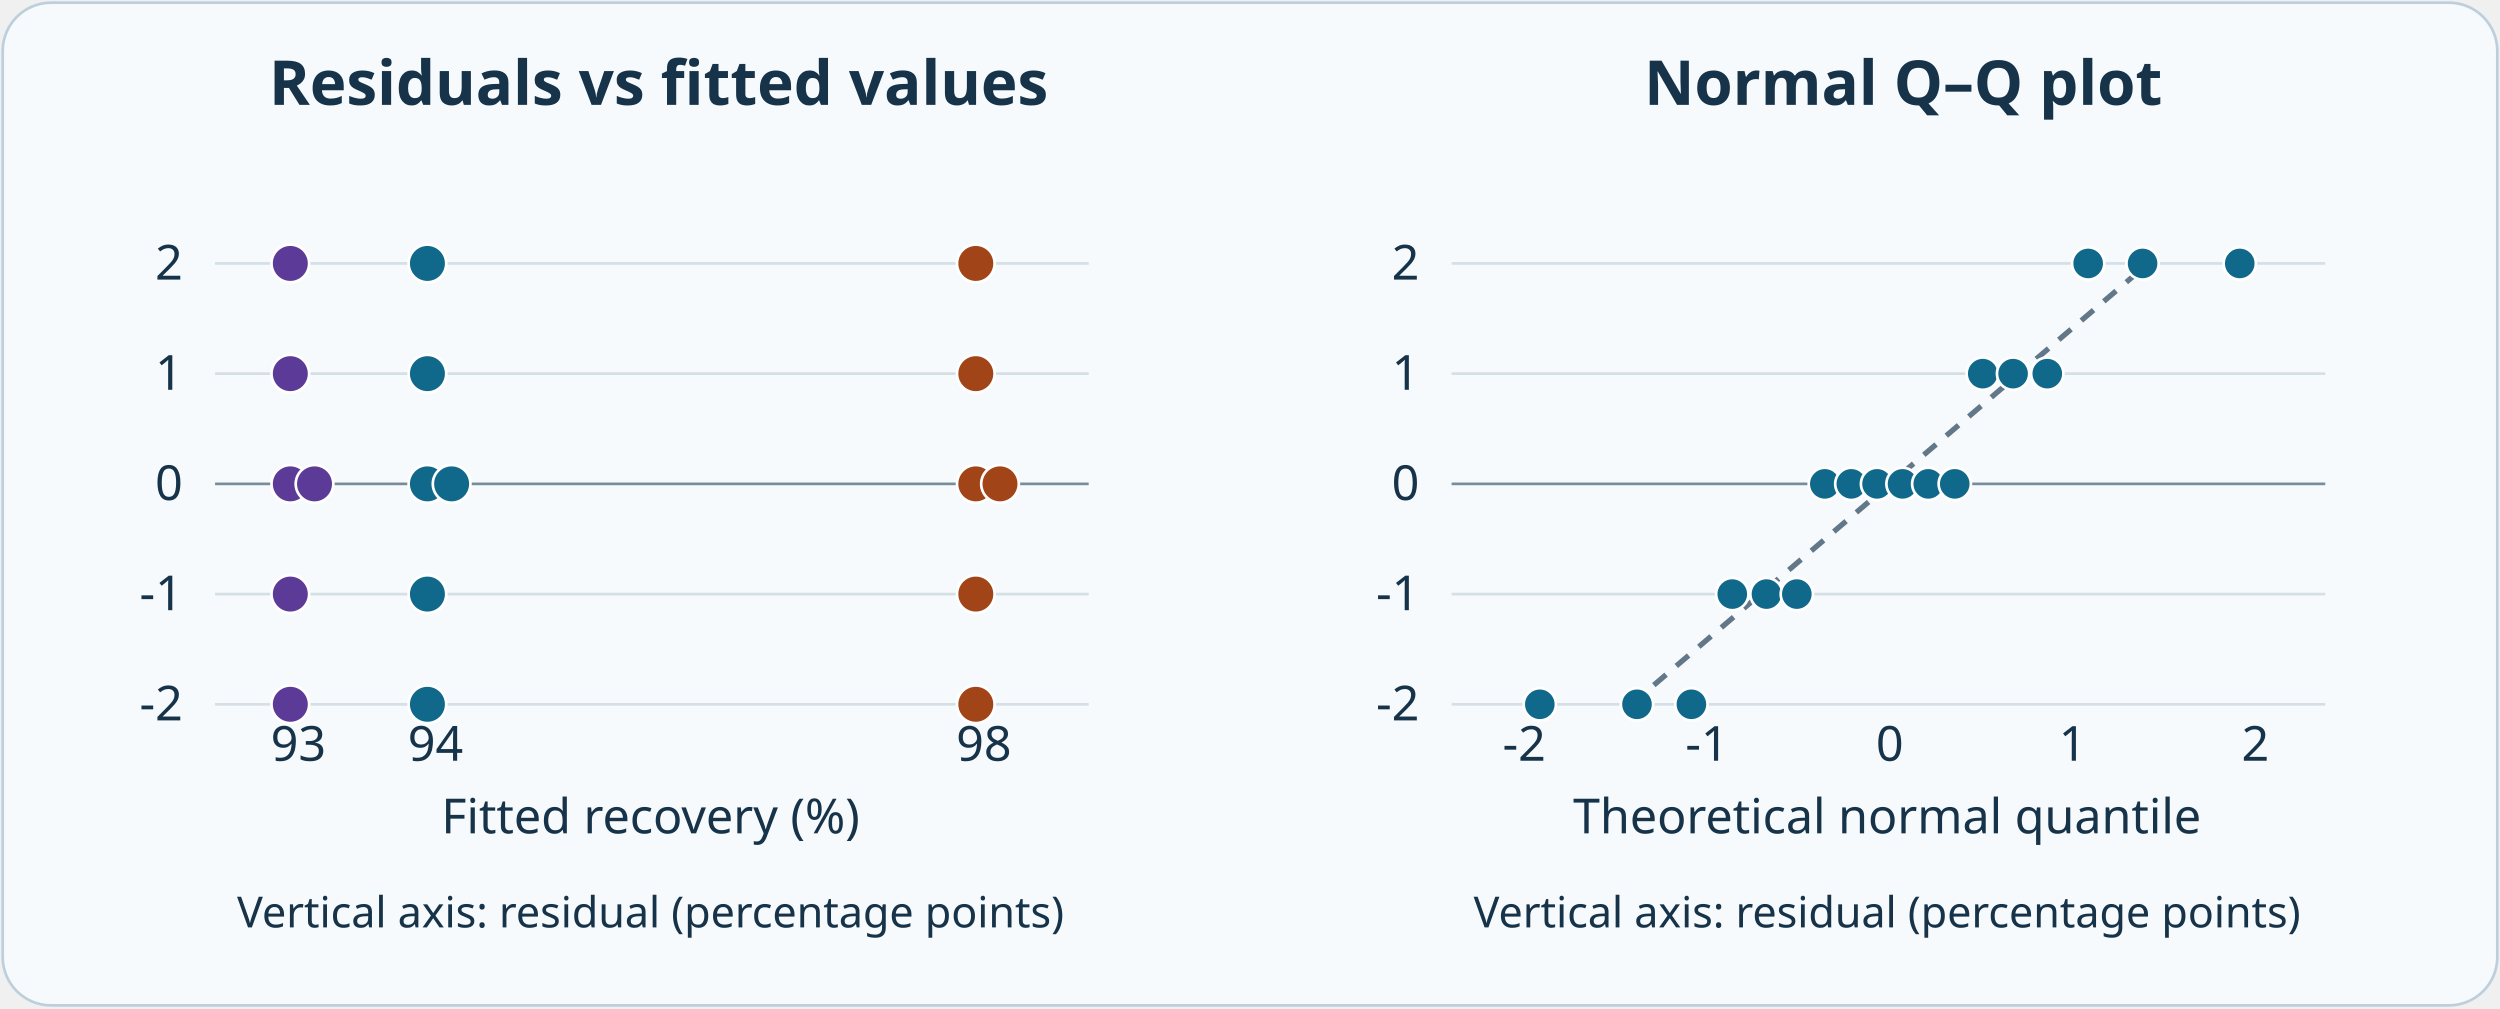
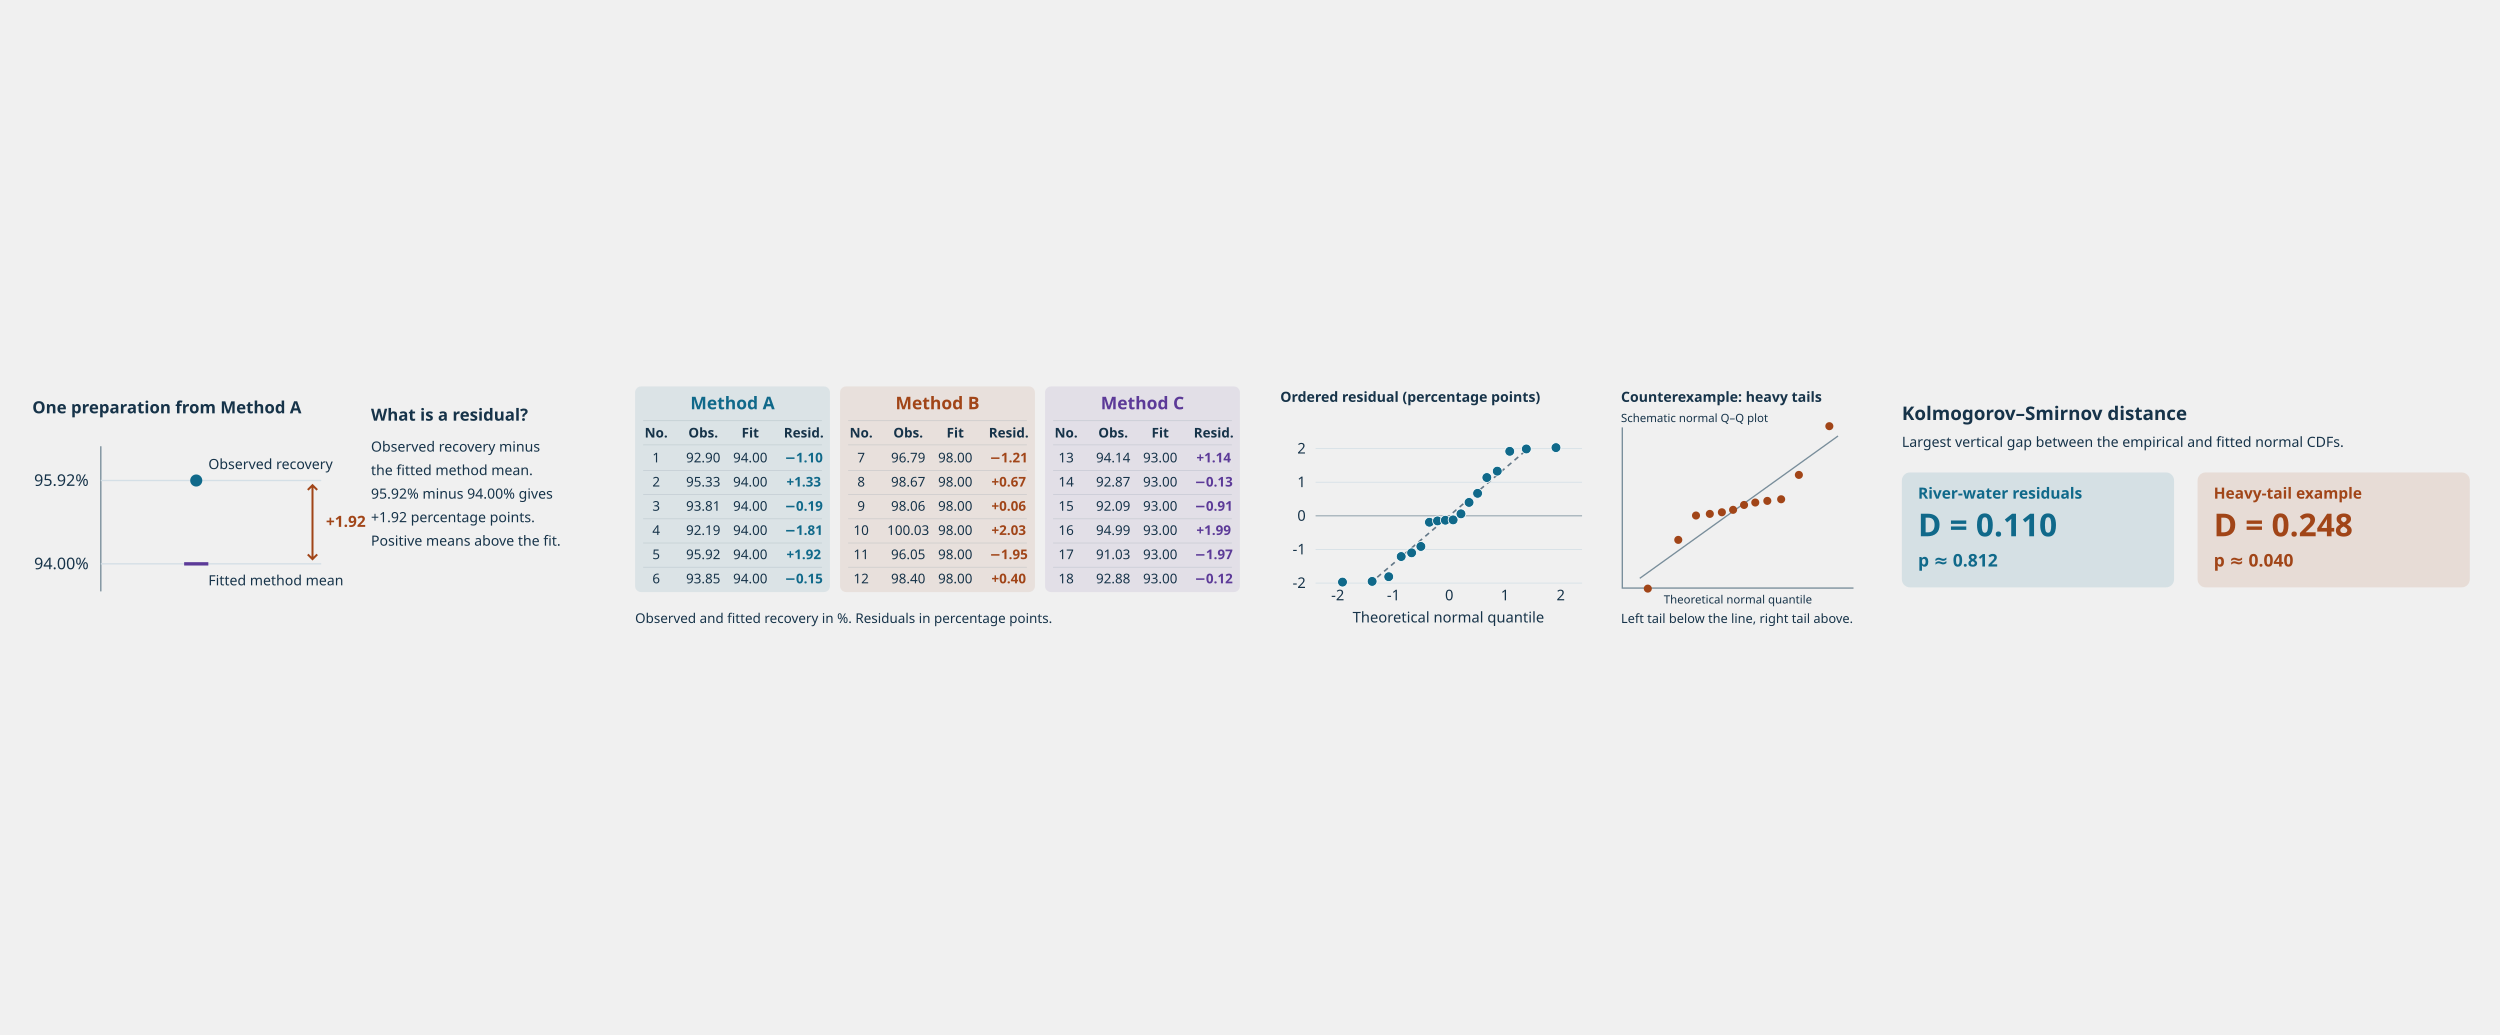
- <svg xmlns="http://www.w3.org/2000/svg" viewBox="0 0 930 375" role="img" aria-labelledby="title desc">
-   <rect x="1" y="1" width="928" height="373" rx="18" fill="#f7fafc" stroke="#bdcfdc" />
-   <g font-family="system-ui, sans-serif">
-     <text x="245" y="39" text-anchor="middle" font-size="23" font-weight="700" fill="#163349">Residuals vs fitted values</text>
-     <text x="708" y="39" text-anchor="middle" font-size="23" font-weight="700" fill="#163349">Normal Q–Q plot</text>
-     <line x1="80.00" y1="262.00" x2="405.00" y2="262.00" stroke="#d4dfe6" stroke-width="1" />
-     <text x="68" y="268" text-anchor="end" font-size="18" font-weight="500" fill="#163349">-2</text>
-     <line x1="80.00" y1="221.00" x2="405.00" y2="221.00" stroke="#d4dfe6" stroke-width="1" />
-     <text x="68" y="227" text-anchor="end" font-size="18" font-weight="500" fill="#163349">-1</text>
-     <line x1="80.00" y1="180.00" x2="405.00" y2="180.00" stroke="#788d9a" stroke-width="1" />
-     <text x="68" y="186" text-anchor="end" font-size="18" font-weight="500" fill="#163349">0</text>
-     <line x1="80.00" y1="139.00" x2="405.00" y2="139.00" stroke="#d4dfe6" stroke-width="1" />
-     <text x="68" y="145" text-anchor="end" font-size="18" font-weight="500" fill="#163349">1</text>
-     <line x1="80.00" y1="98.00" x2="405.00" y2="98.00" stroke="#d4dfe6" stroke-width="1" />
-     <text x="68" y="104" text-anchor="end" font-size="18" font-weight="500" fill="#163349">2</text>
-     <text x="242" y="310" text-anchor="middle" font-size="18" font-weight="500" fill="#163349">Fitted recovery (%)</text>
-     <text x="242" y="345" text-anchor="middle" font-size="16" font-weight="500" fill="#163349">Vertical axis: residual (percentage points)</text>
-     <line x1="540.00" y1="262.00" x2="865.00" y2="262.00" stroke="#d4dfe6" stroke-width="1" />
-     <text x="528" y="268" text-anchor="end" font-size="18" font-weight="500" fill="#163349">-2</text>
-     <line x1="540.00" y1="221.00" x2="865.00" y2="221.00" stroke="#d4dfe6" stroke-width="1" />
-     <text x="528" y="227" text-anchor="end" font-size="18" font-weight="500" fill="#163349">-1</text>
-     <line x1="540.00" y1="180.00" x2="865.00" y2="180.00" stroke="#788d9a" stroke-width="1" />
-     <text x="528" y="186" text-anchor="end" font-size="18" font-weight="500" fill="#163349">0</text>
-     <line x1="540.00" y1="139.00" x2="865.00" y2="139.00" stroke="#d4dfe6" stroke-width="1" />
-     <text x="528" y="145" text-anchor="end" font-size="18" font-weight="500" fill="#163349">1</text>
-     <line x1="540.00" y1="98.00" x2="865.00" y2="98.00" stroke="#d4dfe6" stroke-width="1" />
-     <text x="528" y="104" text-anchor="end" font-size="18" font-weight="500" fill="#163349">2</text>
-     <text x="702" y="310" text-anchor="middle" font-size="18" font-weight="500" fill="#163349">Theoretical normal quantile</text>
-     <text x="702" y="345" text-anchor="middle" font-size="16" font-weight="500" fill="#163349">Vertical axis: residual (percentage points)</text>
-     <text x="162.0" y="283" text-anchor="middle" font-size="18" font-weight="500" fill="#163349">94</text>
-     <circle cx="159.00" cy="221.00" r="7" fill="#10698a" stroke="white" stroke-width="1" />
-     <circle cx="159.00" cy="139.00" r="7" fill="#10698a" stroke="white" stroke-width="1" />
-     <circle cx="159.00" cy="180.00" r="7" fill="#10698a" stroke="white" stroke-width="1" />
-     <circle cx="159.00" cy="262.00" r="7" fill="#10698a" stroke="white" stroke-width="1" />
-     <circle cx="159.00" cy="98.00" r="7" fill="#10698a" stroke="white" stroke-width="1" />
-     <circle cx="168.00" cy="180.00" r="7" fill="#10698a" stroke="white" stroke-width="1" />
-     <text x="366.0" y="283" text-anchor="middle" font-size="18" font-weight="500" fill="#163349">98</text>
-     <circle cx="363.00" cy="221.00" r="7" fill="#a14518" stroke="white" stroke-width="1" />
-     <circle cx="363.00" cy="139.00" r="7" fill="#a14518" stroke="white" stroke-width="1" />
-     <circle cx="363.00" cy="180.00" r="7" fill="#a14518" stroke="white" stroke-width="1" />
-     <circle cx="363.00" cy="98.00" r="7" fill="#a14518" stroke="white" stroke-width="1" />
-     <circle cx="363.00" cy="262.00" r="7" fill="#a14518" stroke="white" stroke-width="1" />
-     <circle cx="372.00" cy="180.00" r="7" fill="#a14518" stroke="white" stroke-width="1" />
-     <text x="111.0" y="283" text-anchor="middle" font-size="18" font-weight="500" fill="#163349">93</text>
-     <circle cx="108.00" cy="139.00" r="7" fill="#5c3a98" stroke="white" stroke-width="1" />
-     <circle cx="108.00" cy="180.00" r="7" fill="#5c3a98" stroke="white" stroke-width="1" />
-     <circle cx="108.00" cy="221.00" r="7" fill="#5c3a98" stroke="white" stroke-width="1" />
-     <circle cx="108.00" cy="98.00" r="7" fill="#5c3a98" stroke="white" stroke-width="1" />
-     <circle cx="108.00" cy="262.00" r="7" fill="#5c3a98" stroke="white" stroke-width="1" />
-     <circle cx="117.00" cy="180.00" r="7" fill="#5c3a98" stroke="white" stroke-width="1" />
-     <line x1="606.85" y1="262.00" x2="799.15" y2="98.00" stroke="#627787" stroke-width="2" stroke-dasharray="6 5" />
-     <circle cx="572.81" cy="262.00" r="6" fill="#10698a" stroke="white" stroke-width="1" />
-     <circle cx="608.96" cy="262.00" r="6" fill="#10698a" stroke="white" stroke-width="1" />
-     <circle cx="629.20" cy="262.00" r="6" fill="#10698a" stroke="white" stroke-width="1" />
-     <circle cx="644.41" cy="221.00" r="6" fill="#10698a" stroke="white" stroke-width="1" />
-     <circle cx="657.13" cy="221.00" r="6" fill="#10698a" stroke="white" stroke-width="1" />
-     <circle cx="668.42" cy="221.00" r="6" fill="#10698a" stroke="white" stroke-width="1" />
-     <circle cx="678.83" cy="180.00" r="6" fill="#10698a" stroke="white" stroke-width="1" />
-     <circle cx="688.69" cy="180.00" r="6" fill="#10698a" stroke="white" stroke-width="1" />
-     <circle cx="698.26" cy="180.00" r="6" fill="#10698a" stroke="white" stroke-width="1" />
-     <circle cx="707.74" cy="180.00" r="6" fill="#10698a" stroke="white" stroke-width="1" />
-     <circle cx="717.31" cy="180.00" r="6" fill="#10698a" stroke="white" stroke-width="1" />
-     <circle cx="727.17" cy="180.00" r="6" fill="#10698a" stroke="white" stroke-width="1" />
-     <circle cx="737.58" cy="139.00" r="6" fill="#10698a" stroke="white" stroke-width="1" />
-     <circle cx="748.87" cy="139.00" r="6" fill="#10698a" stroke="white" stroke-width="1" />
-     <circle cx="761.59" cy="139.00" r="6" fill="#10698a" stroke="white" stroke-width="1" />
-     <circle cx="776.80" cy="98.00" r="6" fill="#10698a" stroke="white" stroke-width="1" />
-     <circle cx="797.04" cy="98.00" r="6" fill="#10698a" stroke="white" stroke-width="1" />
-     <circle cx="833.19" cy="98.00" r="6" fill="#10698a" stroke="white" stroke-width="1" />
-     <text x="567" y="283" text-anchor="middle" font-size="18" font-weight="500" fill="#163349">-2</text>
-     <text x="635" y="283" text-anchor="middle" font-size="18" font-weight="500" fill="#163349">-1</text>
-     <text x="703" y="283" text-anchor="middle" font-size="18" font-weight="500" fill="#163349">0</text>
-     <text x="771" y="283" text-anchor="middle" font-size="18" font-weight="500" fill="#163349">1</text>
-     <text x="839" y="283" text-anchor="middle" font-size="18" font-weight="500" fill="#163349">2</text>
+ <svg xmlns="http://www.w3.org/2000/svg" viewBox="0 0 930 385" font-family="system-ui, sans-serif">
+   <g data-svg-stage="0" transform="translate(0 140) scale(.25)">
+     <g fill="#163349">
+       <text x="48" y="55" font-size="25" font-weight="700">One preparation from Method A</text>
+       <path d="M150 320V104" fill="none" stroke="#788d9a" stroke-width="2" />
+       <path d="M150 155H478 M150 279H478" fill="none" stroke="#d4dfe6" stroke-width="2" />
+       <text x="132" y="163" text-anchor="end" font-size="24">95.92%</text>
+       <text x="132" y="287" text-anchor="end" font-size="24">94.00%</text>
+       <circle cx="292" cy="155" r="9" fill="#10698a" />
+       <text x="310" y="138" font-size="21">Observed recovery</text>
+       <path d="M274 279H310" fill="none" stroke="#5c3a98" stroke-width="5" />
+       <text x="310" y="311" font-size="21">Fitted method mean</text>
+       <path d="M465 162V272 m-7-103 7-7 7 7 m-14 96 7 7 7-7" fill="none" stroke="#a14518" stroke-width="3" />
+       <text x="485" y="224" font-size="23" fill="#a14518" font-weight="700">+1.92</text>
+     </g>
+     <g fill="#163349">
+       <text x="552" y="66" font-size="25" font-weight="700">What is a residual?</text>
+       <text x="552" y="112" font-size="21">Observed recovery minus</text>
+       <text x="552" y="147" font-size="21">the fitted method mean.</text>
+       <text x="552" y="182" font-size="21">95.92% minus 94.00% gives</text>
+       <text x="552" y="217" font-size="21">+1.92 percentage points.</text>
+       <text x="552" y="252" font-size="21">Positive means above the fit.</text>
+     </g>
+   </g>
+   <g data-svg-stage="1" transform="translate(232.5 140) scale(.25)" fill="#163349">
+     <g transform="translate(15 0)">
+       <rect y="15" width="290" height="306" rx="9" fill="#10698a" fill-opacity=".09" />
+       <text x="145" y="49" text-anchor="middle" font-size="26" font-weight="700" fill="#10698a">Method A</text>
+       <path d="M12 66H278 M12 102H278 M12 140H278 M12 176H278 M12 212H278 M12 248H278 M12 284H278" fill="none" stroke="#788d9a" opacity=".28" />
+       <g text-anchor="middle" font-size="20">
+         <text y="91" font-weight="650">
+           <tspan x="34">No.</tspan>
+           <tspan x="104">Obs.</tspan>
+           <tspan x="174">Fit</tspan>
+           <tspan x="251">Resid.</tspan>
+         </text>
+         <text y="128">
+           <tspan x="34">1</tspan>
+           <tspan x="104">92.90</tspan>
+           <tspan x="174">94.00</tspan>
+           <tspan x="251" fill="#10698a" font-weight="700">−1.10</tspan>
+         </text>
+         <text y="164">
+           <tspan x="34">2</tspan>
+           <tspan x="104">95.33</tspan>
+           <tspan x="174">94.00</tspan>
+           <tspan x="251" fill="#10698a" font-weight="700">+1.33</tspan>
+         </text>
+         <text y="200">
+           <tspan x="34">3</tspan>
+           <tspan x="104">93.81</tspan>
+           <tspan x="174">94.00</tspan>
+           <tspan x="251" fill="#10698a" font-weight="700">−0.19</tspan>
+         </text>
+         <text y="236">
+           <tspan x="34">4</tspan>
+           <tspan x="104">92.19</tspan>
+           <tspan x="174">94.00</tspan>
+           <tspan x="251" fill="#10698a" font-weight="700">−1.81</tspan>
+         </text>
+         <text y="272">
+           <tspan x="34">5</tspan>
+           <tspan x="104">95.92</tspan>
+           <tspan x="174">94.00</tspan>
+           <tspan x="251" fill="#10698a" font-weight="700">+1.92</tspan>
+         </text>
+         <text y="308">
+           <tspan x="34">6</tspan>
+           <tspan x="104">93.85</tspan>
+           <tspan x="174">94.00</tspan>
+           <tspan x="251" fill="#10698a" font-weight="700">−0.15</tspan>
+         </text>
+       </g>
+     </g>
+     <g transform="translate(320 0)">
+       <rect y="15" width="290" height="306" rx="9" fill="#a14518" fill-opacity=".09" />
+       <text x="145" y="49" text-anchor="middle" font-size="26" font-weight="700" fill="#a14518">Method B</text>
+       <path d="M12 66H278 M12 102H278 M12 140H278 M12 176H278 M12 212H278 M12 248H278 M12 284H278" fill="none" stroke="#788d9a" opacity=".28" />
+       <g text-anchor="middle" font-size="20">
+         <text y="91" font-weight="650">
+           <tspan x="34">No.</tspan>
+           <tspan x="104">Obs.</tspan>
+           <tspan x="174">Fit</tspan>
+           <tspan x="251">Resid.</tspan>
+         </text>
+         <text y="128">
+           <tspan x="34">7</tspan>
+           <tspan x="104">96.79</tspan>
+           <tspan x="174">98.00</tspan>
+           <tspan x="251" fill="#a14518" font-weight="700">−1.21</tspan>
+         </text>
+         <text y="164">
+           <tspan x="34">8</tspan>
+           <tspan x="104">98.67</tspan>
+           <tspan x="174">98.00</tspan>
+           <tspan x="251" fill="#a14518" font-weight="700">+0.67</tspan>
+         </text>
+         <text y="200">
+           <tspan x="34">9</tspan>
+           <tspan x="104">98.06</tspan>
+           <tspan x="174">98.00</tspan>
+           <tspan x="251" fill="#a14518" font-weight="700">+0.06</tspan>
+         </text>
+         <text y="236">
+           <tspan x="34">10</tspan>
+           <tspan x="104">100.03</tspan>
+           <tspan x="174">98.00</tspan>
+           <tspan x="251" fill="#a14518" font-weight="700">+2.03</tspan>
+         </text>
+         <text y="272">
+           <tspan x="34">11</tspan>
+           <tspan x="104">96.05</tspan>
+           <tspan x="174">98.00</tspan>
+           <tspan x="251" fill="#a14518" font-weight="700">−1.95</tspan>
+         </text>
+         <text y="308">
+           <tspan x="34">12</tspan>
+           <tspan x="104">98.40</tspan>
+           <tspan x="174">98.00</tspan>
+           <tspan x="251" fill="#a14518" font-weight="700">+0.40</tspan>
+         </text>
+       </g>
+     </g>
+     <g transform="translate(625 0)">
+       <rect y="15" width="290" height="306" rx="9" fill="#5c3a98" fill-opacity=".09" />
+       <text x="145" y="49" text-anchor="middle" font-size="26" font-weight="700" fill="#5c3a98">Method C</text>
+       <path d="M12 66H278 M12 102H278 M12 140H278 M12 176H278 M12 212H278 M12 248H278 M12 284H278" fill="none" stroke="#788d9a" opacity=".28" />
+       <g text-anchor="middle" font-size="20">
+         <text y="91" font-weight="650">
+           <tspan x="34">No.</tspan>
+           <tspan x="104">Obs.</tspan>
+           <tspan x="174">Fit</tspan>
+           <tspan x="251">Resid.</tspan>
+         </text>
+         <text y="128">
+           <tspan x="34">13</tspan>
+           <tspan x="104">94.14</tspan>
+           <tspan x="174">93.00</tspan>
+           <tspan x="251" fill="#5c3a98" font-weight="700">+1.14</tspan>
+         </text>
+         <text y="164">
+           <tspan x="34">14</tspan>
+           <tspan x="104">92.87</tspan>
+           <tspan x="174">93.00</tspan>
+           <tspan x="251" fill="#5c3a98" font-weight="700">−0.13</tspan>
+         </text>
+         <text y="200">
+           <tspan x="34">15</tspan>
+           <tspan x="104">92.09</tspan>
+           <tspan x="174">93.00</tspan>
+           <tspan x="251" fill="#5c3a98" font-weight="700">−0.91</tspan>
+         </text>
+         <text y="236">
+           <tspan x="34">16</tspan>
+           <tspan x="104">94.99</tspan>
+           <tspan x="174">93.00</tspan>
+           <tspan x="251" fill="#5c3a98" font-weight="700">+1.99</tspan>
+         </text>
+         <text y="272">
+           <tspan x="34">17</tspan>
+           <tspan x="104">91.03</tspan>
+           <tspan x="174">93.00</tspan>
+           <tspan x="251" fill="#5c3a98" font-weight="700">−1.97</tspan>
+         </text>
+         <text y="308">
+           <tspan x="34">18</tspan>
+           <tspan x="104">92.88</tspan>
+           <tspan x="174">93.00</tspan>
+           <tspan x="251" fill="#5c3a98" font-weight="700">−0.12</tspan>
+         </text>
+       </g>
+     </g>
+     <text x="15" y="367" font-size="20">Observed and fitted recovery in %. Residuals in percentage points.</text>
+   </g>
+   <g data-svg-stage="2" transform="translate(465 140) scale(.25)">
+     <text x="45" y="38" font-size="21" font-weight="650" fill="#163349">Ordered residual (percentage points)</text>
+     <g transform="translate(0 -12) scale(1.22)">
+       <g transform="translate(-460 0)">
+         <line x1="540.00" y1="262.00" x2="865.00" y2="262.00" stroke="#d4dfe6" stroke-width="1" />
+         <text x="528" y="268" text-anchor="end" font-size="18" font-weight="500" fill="#163349">-2</text>
+         <line x1="540.00" y1="221.00" x2="865.00" y2="221.00" stroke="#d4dfe6" stroke-width="1" />
+         <text x="528" y="227" text-anchor="end" font-size="18" font-weight="500" fill="#163349">-1</text>
+         <line x1="540.00" y1="180.00" x2="865.00" y2="180.00" stroke="#788d9a" stroke-width="1" />
+         <text x="528" y="186" text-anchor="end" font-size="18" font-weight="500" fill="#163349">0</text>
+         <line x1="540.00" y1="139.00" x2="865.00" y2="139.00" stroke="#d4dfe6" stroke-width="1" />
+         <text x="528" y="145" text-anchor="end" font-size="18" font-weight="500" fill="#163349">1</text>
+         <line x1="540.00" y1="98.00" x2="865.00" y2="98.00" stroke="#d4dfe6" stroke-width="1" />
+         <text x="528" y="104" text-anchor="end" font-size="18" font-weight="500" fill="#163349">2</text>
+         <text x="702" y="310" text-anchor="middle" font-size="18" font-weight="500" fill="#163349">Theoretical normal quantile</text>
+         <line x1="606.85" y1="262.00" x2="799.15" y2="98.00" stroke="#627787" stroke-width="2" stroke-dasharray="6 5" />
+         <circle cx="572.81" cy="260.77" r="6" fill="#10698a" stroke="#ffffff" stroke-width="1" />
+         <circle cx="608.96" cy="259.95" r="6" fill="#10698a" stroke="#ffffff" stroke-width="1" />
+         <circle cx="629.20" cy="254.21" r="6" fill="#10698a" stroke="#ffffff" stroke-width="1" />
+         <circle cx="644.41" cy="229.61" r="6" fill="#10698a" stroke="#ffffff" stroke-width="1" />
+         <circle cx="657.13" cy="225.10" r="6" fill="#10698a" stroke="#ffffff" stroke-width="1" />
+         <circle cx="668.42" cy="217.31" r="6" fill="#10698a" stroke="#ffffff" stroke-width="1" />
+         <circle cx="678.83" cy="187.79" r="6" fill="#10698a" stroke="#ffffff" stroke-width="1" />
+         <circle cx="688.69" cy="186.15" r="6" fill="#10698a" stroke="#ffffff" stroke-width="1" />
+         <circle cx="698.26" cy="185.33" r="6" fill="#10698a" stroke="#ffffff" stroke-width="1" />
+         <circle cx="707.74" cy="184.92" r="6" fill="#10698a" stroke="#ffffff" stroke-width="1" />
+         <circle cx="717.31" cy="177.54" r="6" fill="#10698a" stroke="#ffffff" stroke-width="1" />
+         <circle cx="727.17" cy="163.60" r="6" fill="#10698a" stroke="#ffffff" stroke-width="1" />
+         <circle cx="737.58" cy="152.53" r="6" fill="#10698a" stroke="#ffffff" stroke-width="1" />
+         <circle cx="748.87" cy="133.26" r="6" fill="#10698a" stroke="#ffffff" stroke-width="1" />
+         <circle cx="761.59" cy="125.47" r="6" fill="#10698a" stroke="#ffffff" stroke-width="1" />
+         <circle cx="776.80" cy="101.28" r="6" fill="#10698a" stroke="#ffffff" stroke-width="1" />
+         <circle cx="797.04" cy="98.41" r="6" fill="#10698a" stroke="#ffffff" stroke-width="1" />
+         <circle cx="833.19" cy="96.77" r="6" fill="#10698a" stroke="#ffffff" stroke-width="1" />
+         <text x="567" y="283" text-anchor="middle" font-size="18" font-weight="500" fill="#163349">-2</text>
+         <text x="635" y="283" text-anchor="middle" font-size="18" font-weight="500" fill="#163349">-1</text>
+         <text x="703" y="283" text-anchor="middle" font-size="18" font-weight="500" fill="#163349">0</text>
+         <text x="771" y="283" text-anchor="middle" font-size="18" font-weight="500" fill="#163349">1</text>
+         <text x="839" y="283" text-anchor="middle" font-size="18" font-weight="500" fill="#163349">2</text>
+       </g>
+     </g>
+     <g fill="#163349">
+       <text x="552" y="38" font-size="21" font-weight="700">Counterexample: heavy tails</text>
+       <text x="552" y="68" font-size="17">Schematic normal Q–Q plot</text>
+       <path d="M554 76V315H898 M580 300.54L875 88.74" fill="none" stroke="#788d9a" stroke-width="2" />
+       <g fill="#a14518">
+         <circle cx="591.93" cy="315.85" r="6" />
+         <circle cx="637.27" cy="243.34" r="6" />
+         <circle cx="663.65" cy="207.09" r="6" />
+         <circle cx="684.22" cy="204.67" r="6" />
+         <circle cx="702.15" cy="202.25" r="6" />
+         <circle cx="718.84" cy="198.63" r="6" />
+         <circle cx="735.16" cy="191.37" r="6" />
+         <circle cx="751.85" cy="187.75" r="6" />
+         <circle cx="769.78" cy="185.33" r="6" />
+         <circle cx="790.35" cy="182.91" r="6" />
+         <circle cx="816.73" cy="146.66" r="6" />
+         <circle cx="862.07" cy="74.15" r="6" />
+       </g>
+       <text x="726" y="338" text-anchor="middle" font-size="17">Theoretical normal quantile</text>
+       <text x="552" y="367" font-size="19">Left tail below the line, right tail above.</text>
+     </g>
+   </g>
+   <g data-svg-stage="3" transform="translate(697.5 140) scale(.25)" fill="#163349">
+     <text x="40" y="65" font-size="28" font-weight="700">Kolmogorov–Smirnov distance</text>
+     <text x="40" y="105" font-size="21">Largest vertical gap between the empirical and fitted normal CDFs.</text>
+     <rect x="40" y="143" width="405" height="171" rx="12" fill="#10698a" fill-opacity=".12" />
+     <rect x="480" y="143" width="405" height="171" rx="12" fill="#a14518" fill-opacity=".12" />
+     <g font-size="23" font-weight="700">
+       <text x="64" y="182" fill="#10698a">River-water residuals</text>
+       <text x="504" y="182" fill="#a14518">Heavy-tail example</text>
+     </g>
+     <g font-size="47" font-weight="700">
+       <text x="64" y="238" fill="#10698a">D = 0.110</text>
+       <text x="504" y="238" fill="#a14518">D = 0.248</text>
+     </g>
+     <g font-size="26" font-weight="650">
+       <text x="64" y="283" fill="#10698a">p ≈ 0.812</text>
+       <text x="504" y="283" fill="#a14518">p ≈ 0.040</text>
+     </g>
  </g>
</svg>
